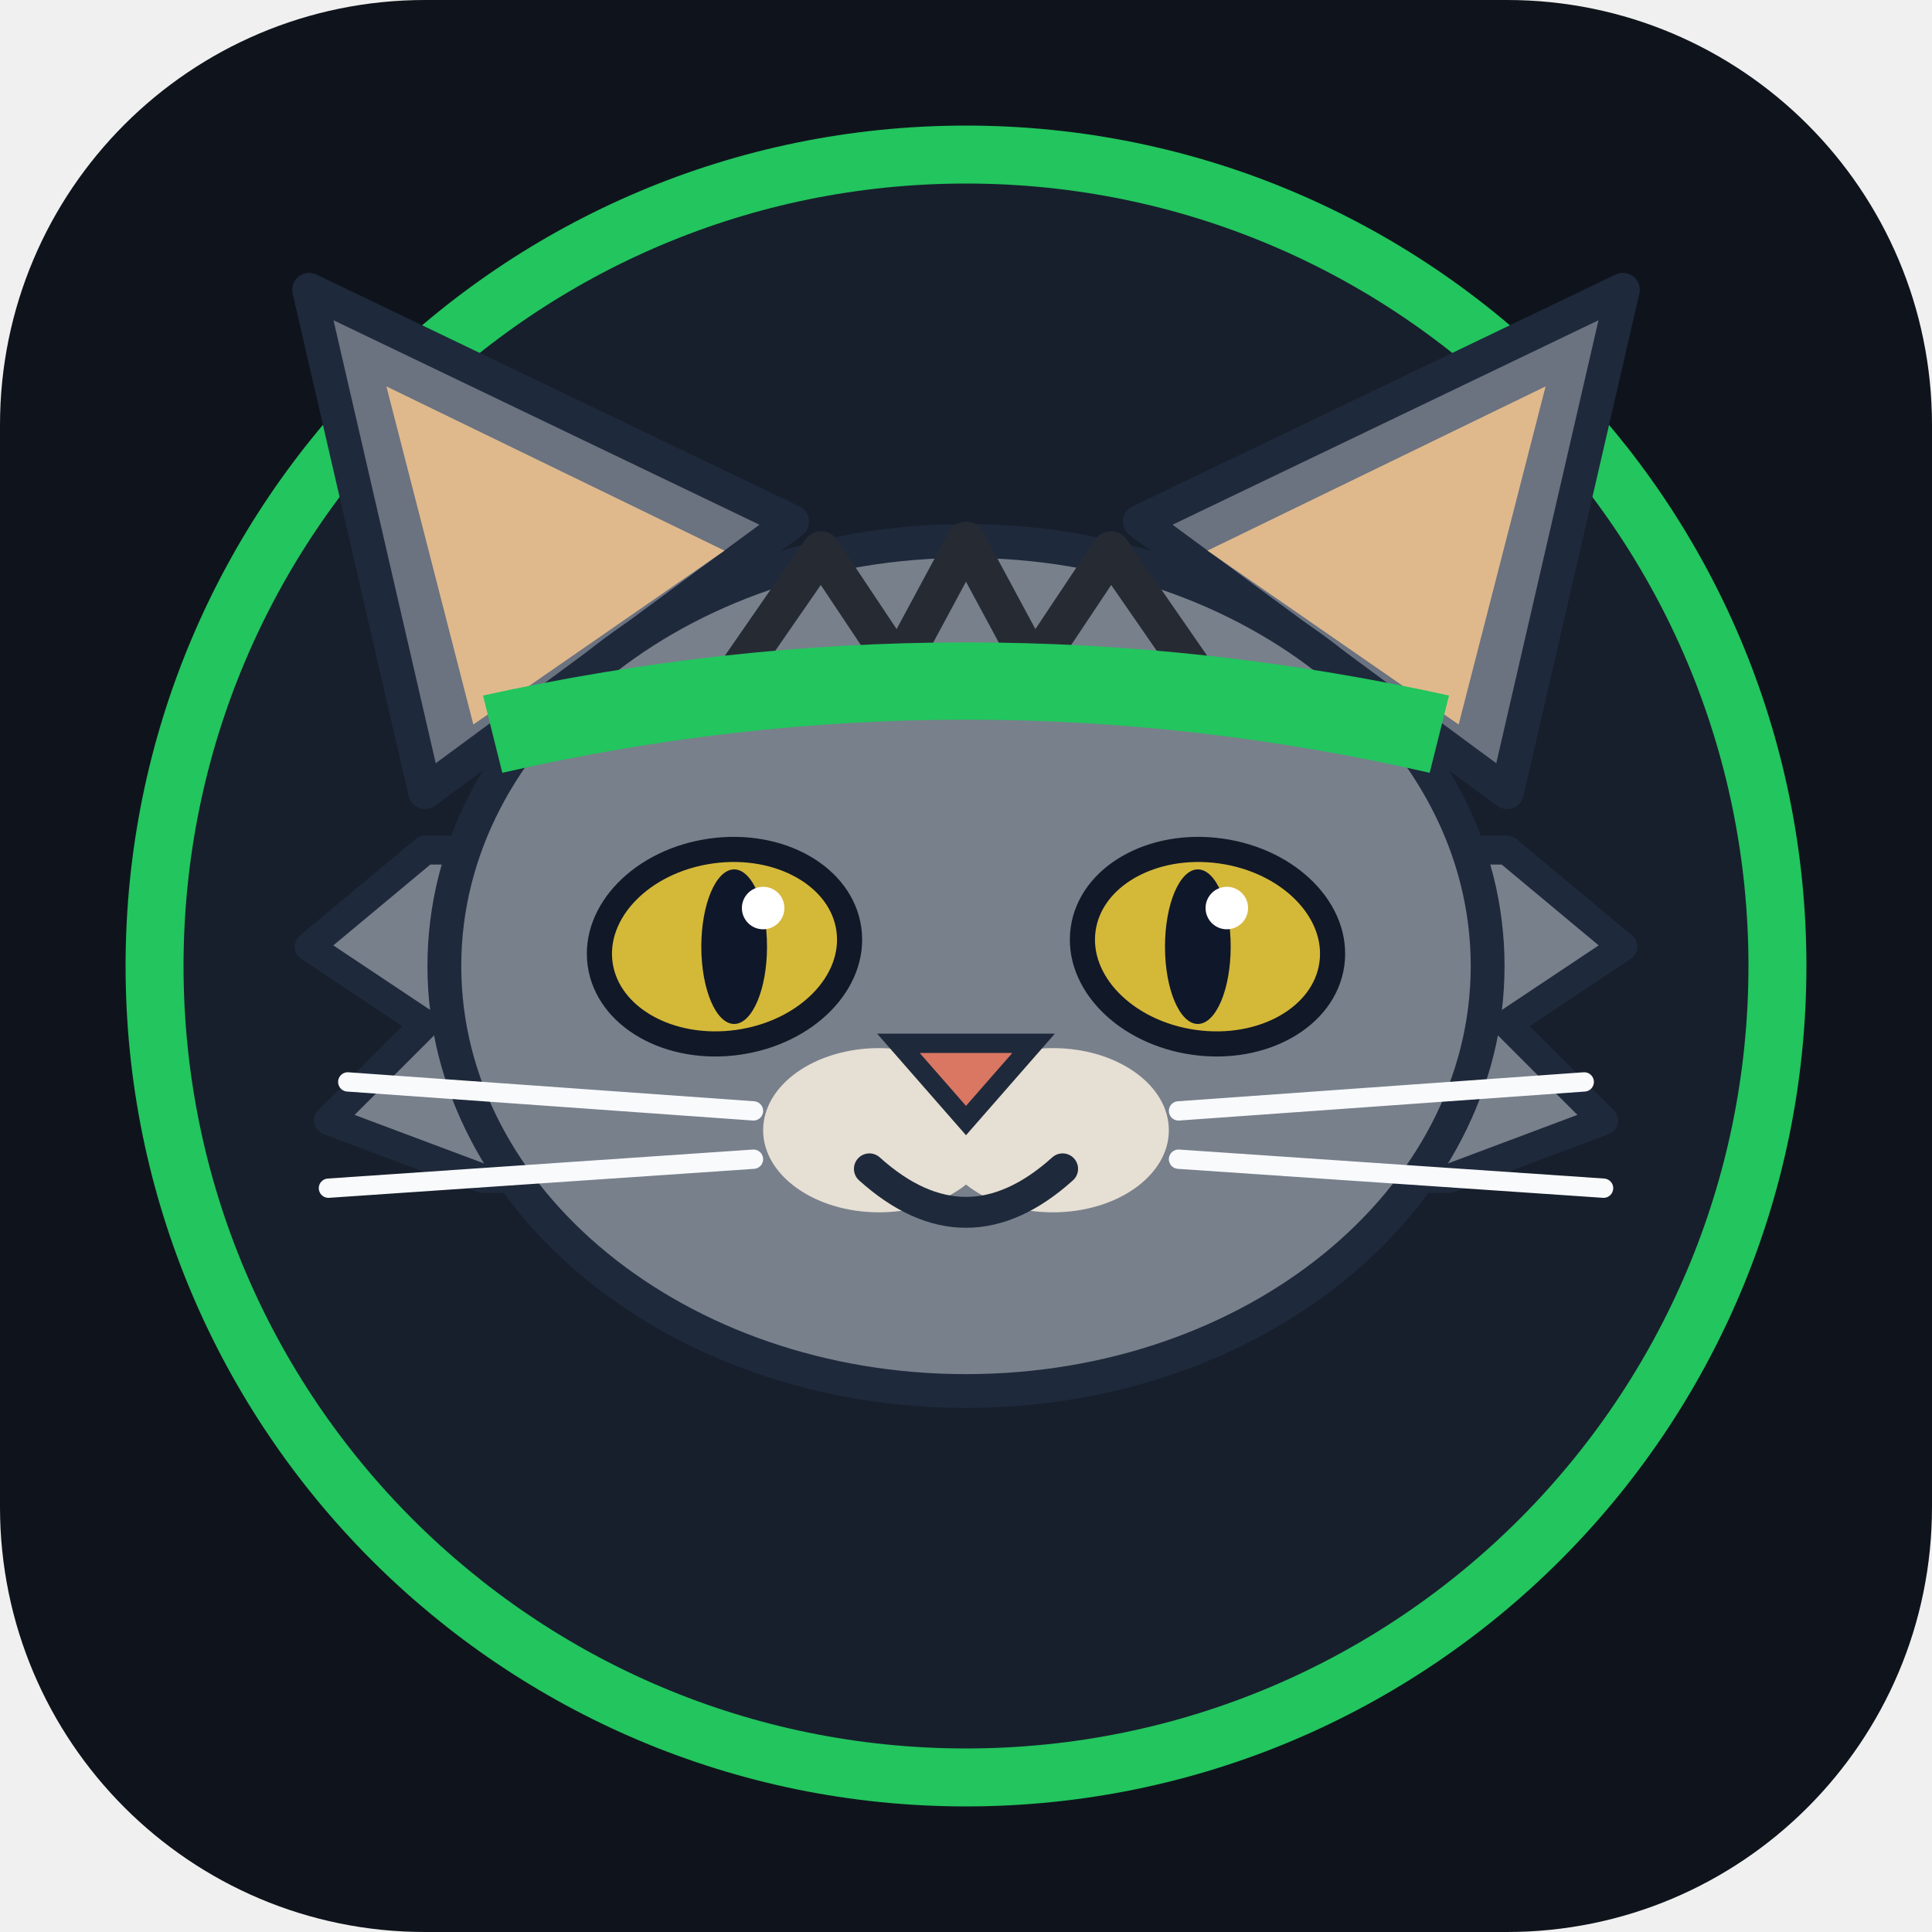
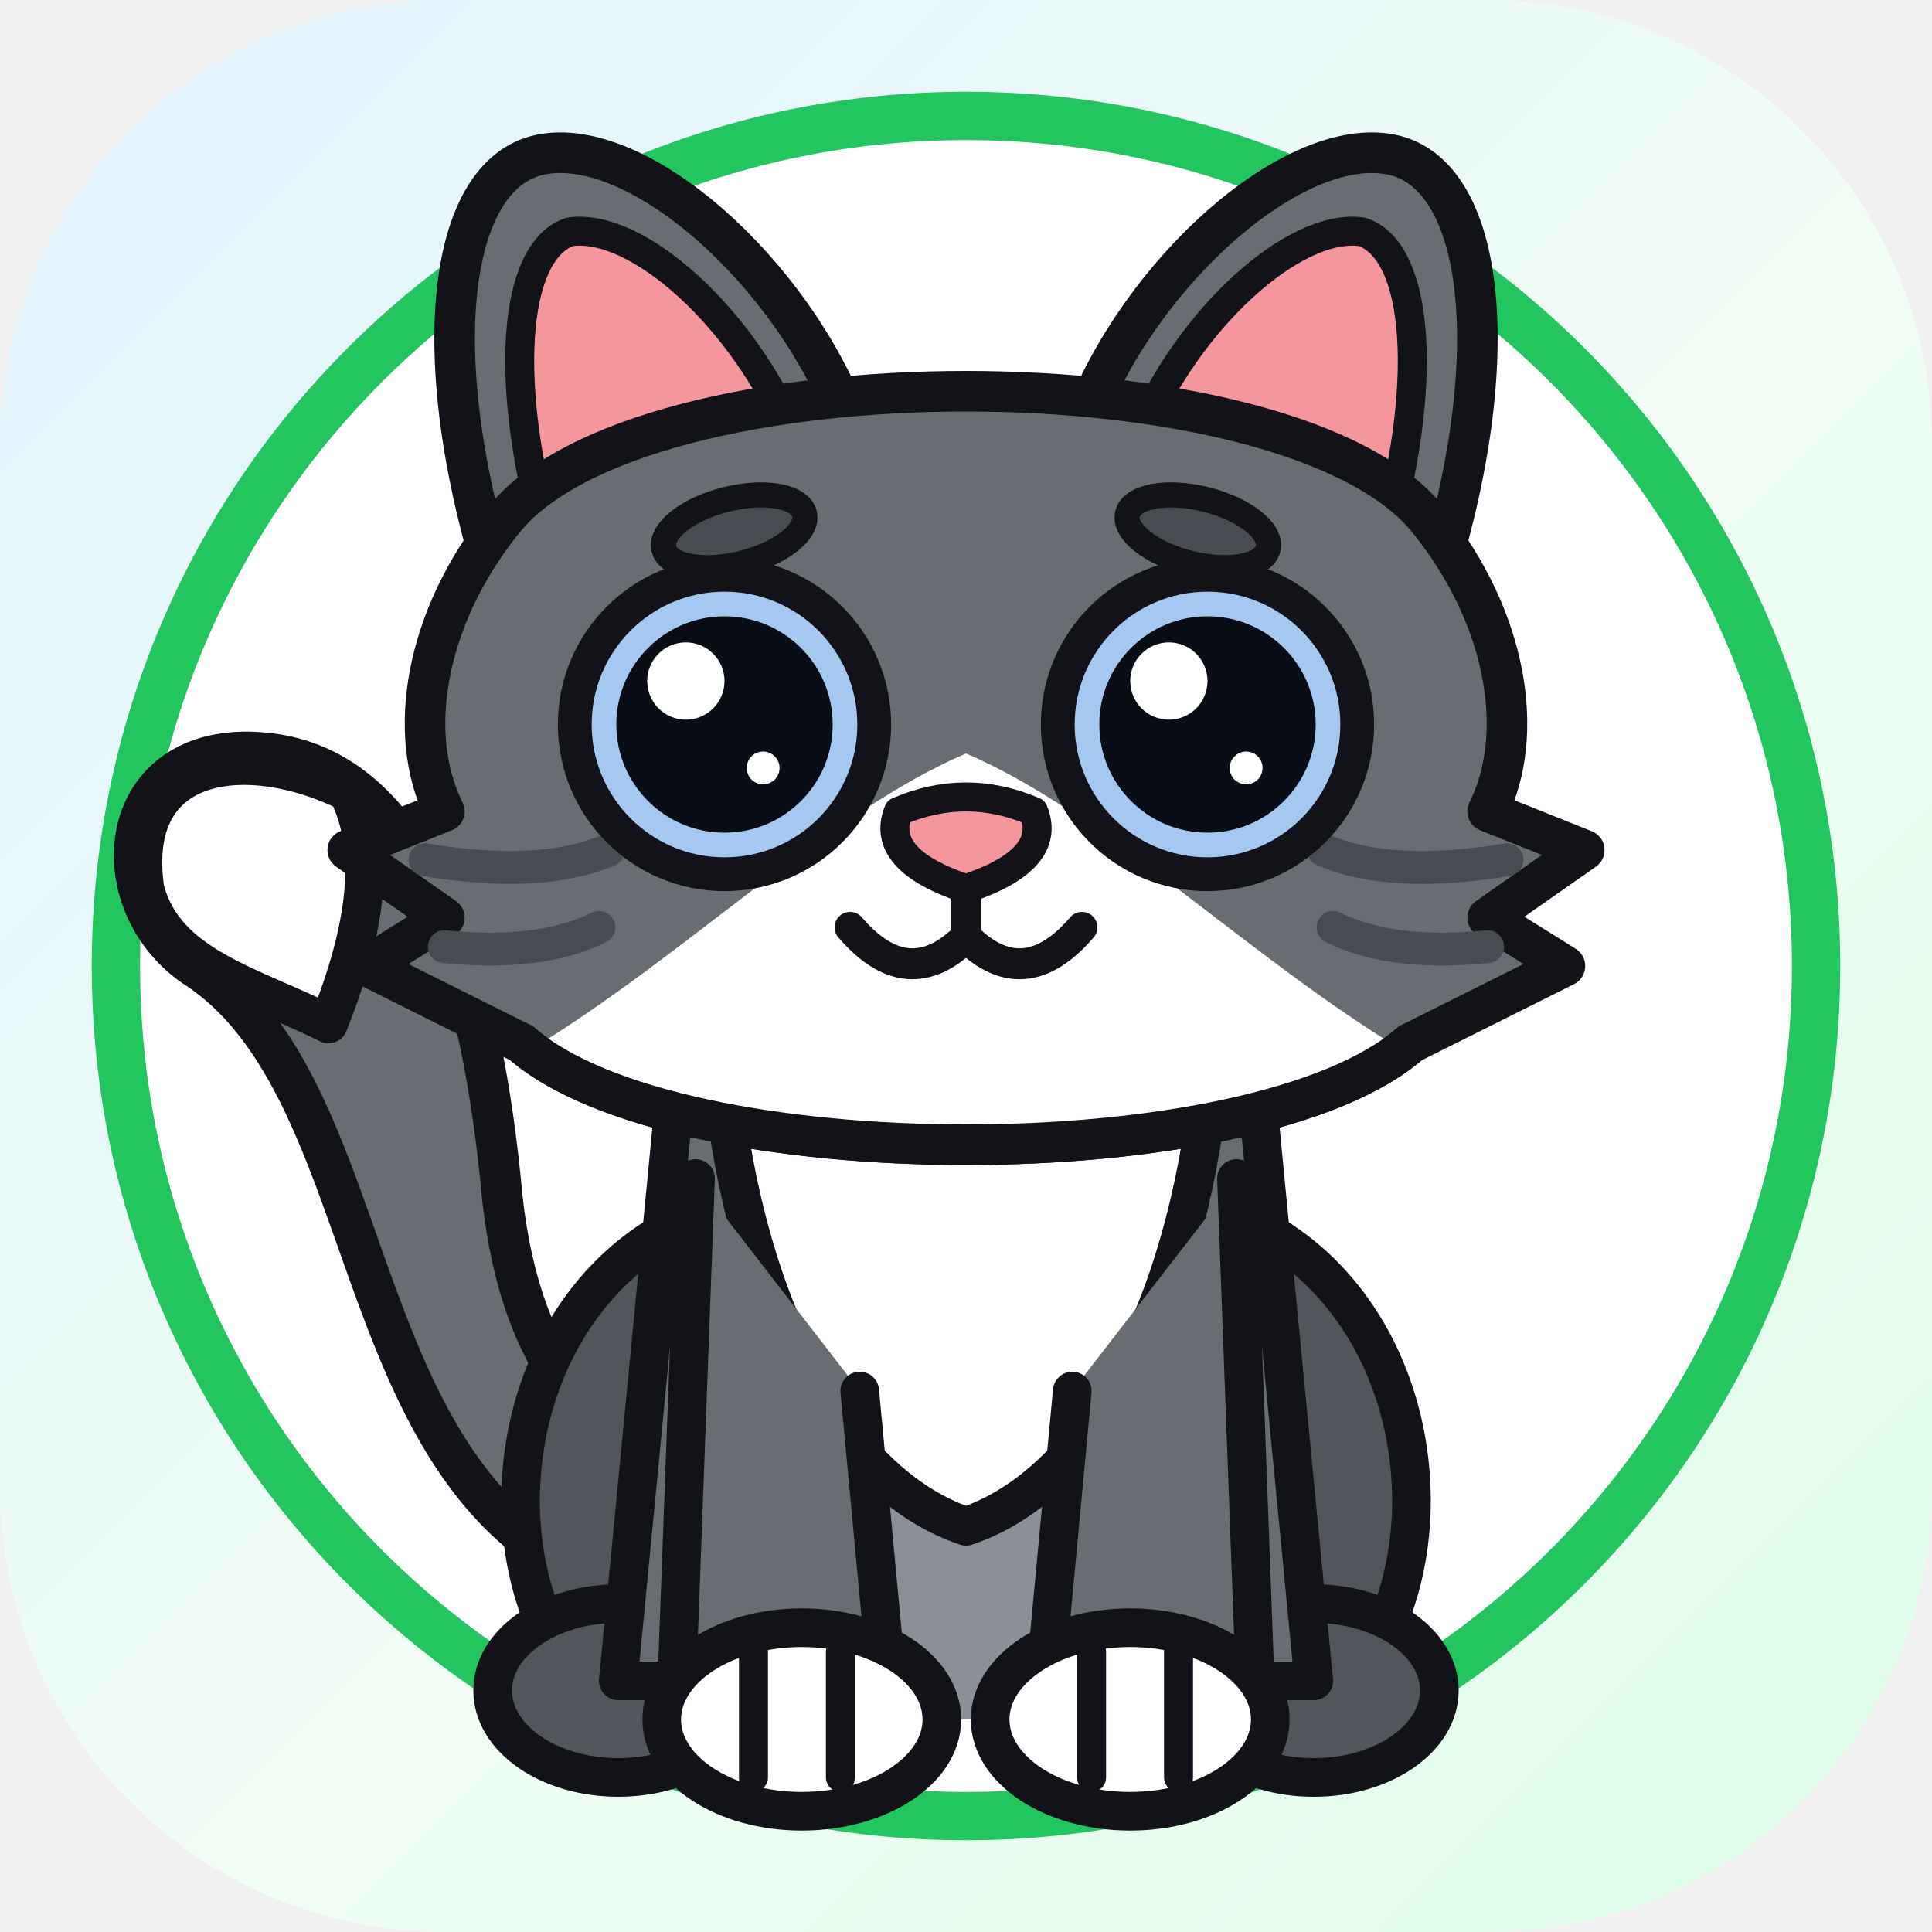
<svg xmlns="http://www.w3.org/2000/svg" viewBox="0 0 200 200">
-   <rect width="200" height="200" rx="44" fill="#0f141c" />
-   <circle cx="100" cy="100" r="84" fill="#171f2c" stroke="#22c55e" stroke-width="6" />
-   <path d="M44 82 L32 30 L82 54 Z" fill="#6b7280" stroke="#1e293b" stroke-width="3.5" stroke-linejoin="round" />
-   <path d="M49 75 L40 40 L75 57 Z" fill="#dfb98c" />
-   <path d="M156 82 L168 30 L118 54 Z" fill="#6b7280" stroke="#1e293b" stroke-width="3.5" stroke-linejoin="round" />
-   <path d="M151 75 L160 40 L125 57 Z" fill="#dfb98c" />
-   <path d="M44 88 L32 98 L44 106 L34 116 L50 122 L150 122 L166 116 L156 106 L168 98 L156 88 Z" fill="#78808c" stroke="#1e293b" stroke-width="3" stroke-linejoin="round" />
-   <ellipse cx="100" cy="100" rx="54" ry="44" fill="#78808c" stroke="#1e293b" stroke-width="3.5" />
-   <path d="M76 70 L85 57 L93 69 L100 56 L107 69 L115 57 L124 70" stroke="#262b33" stroke-width="4" stroke-linecap="round" stroke-linejoin="round" fill="none" />
-   <path d="M50 72 Q100 61 150 72 L148 80 Q100 69 52 80 Z" fill="#22c55e" />
-   <ellipse cx="75" cy="98" rx="13" ry="10" transform="rotate(-8 75 98)" fill="#d4b838" stroke="#111827" stroke-width="2.6" />
-   <ellipse cx="125" cy="98" rx="13" ry="10" transform="rotate(8 125 98)" fill="#d4b838" stroke="#111827" stroke-width="2.6" />
-   <ellipse cx="76" cy="98" rx="3.4" ry="8" fill="#0f172a" />
-   <ellipse cx="124" cy="98" rx="3.4" ry="8" fill="#0f172a" />
-   <circle cx="79" cy="94" r="2.2" fill="#ffffff" />
-   <circle cx="127" cy="94" r="2.2" fill="#ffffff" />
-   <ellipse cx="91" cy="117" rx="12" ry="8.5" fill="#e6dfd3" />
-   <ellipse cx="109" cy="117" rx="12" ry="8.5" fill="#e6dfd3" />
-   <polygon points="93,108 107,108 100,116" fill="#d97762" stroke="#1e293b" stroke-width="2" />
-   <path d="M90 121 Q100 130 110 121" stroke="#1e293b" stroke-width="3.2" stroke-linecap="round" fill="none" />
-   <path d="M78 115 L36 112 M78 120 L34 123 M122 115 L164 112 M122 120 L166 123" stroke="#f8fafc" stroke-width="2" stroke-linecap="round" />
+   <defs>
+     <linearGradient id="bgGrad" x1="0%" y1="0%" x2="100%" y2="100%">
+       <stop offset="0%" stop-color="#e0f2fe" />
+       <stop offset="55%" stop-color="#f0fdf4" />
+       <stop offset="100%" stop-color="#dcfce7" />
+     </linearGradient>
+   </defs>
+   <rect width="200" height="200" rx="46" fill="url(#bgGrad)" />
+   <circle cx="100" cy="100" r="88" fill="#ffffff" stroke="#22c55e" stroke-width="5" />
+   <g>
+     <path d="M72 166 C34 162, 42 114, 20 100 C10 93, 12 76, 28 78 C44 80, 50 102, 52 124 C54 142, 62 150, 74 154 Z" fill="#686c73" stroke="#111318" stroke-width="4.2" stroke-linejoin="round" />
+     <path d="M36 82 C26 77, 13 78, 15 92 C17 100, 26 102, 34 106 C38 96, 39 88, 36 82 Z" fill="#ffffff" stroke="#111318" stroke-width="4" stroke-linejoin="round" />
+   </g>
+   <path d="M68 128 C52 138, 50 162, 60 174 L78 174 Z" fill="#52565c" stroke="#111318" stroke-width="4" stroke-linejoin="round" />
+   <path d="M132 128 C148 138, 150 162, 140 174 L122 174 Z" fill="#52565c" stroke="#111318" stroke-width="4" stroke-linejoin="round" />
+   <ellipse cx="64" cy="175" rx="13" ry="9" fill="#52565c" stroke="#111318" stroke-width="4" />
+   <ellipse cx="136" cy="175" rx="13" ry="9" fill="#52565c" stroke="#111318" stroke-width="4" />
+   <path d="M70 112 L64 174 L136 174 L130 112 Z" fill="#686c73" stroke="#111318" stroke-width="4" stroke-linejoin="round" />
+   <ellipse cx="100" cy="160" rx="14" ry="18" fill="#8b9098" />
+   <path d="M75 114 Q100 122 125 114 C122 138, 112 154, 100 158 C88 154, 78 138, 75 114 Z" fill="#ffffff" stroke="#111318" stroke-width="4" stroke-linejoin="round" />
+   <path d="M72 122 L70 176 L92 176 L89 144" fill="#686c73" stroke="#111318" stroke-width="4" stroke-linecap="round" stroke-linejoin="round" />
+   <path d="M128 122 L130 176 L108 176 L111 144" fill="#686c73" stroke="#111318" stroke-width="4" stroke-linecap="round" stroke-linejoin="round" />
+   <ellipse cx="83" cy="178" rx="14.5" ry="9.5" fill="#ffffff" stroke="#111318" stroke-width="4" />
+   <path d="M78 171 L78 184 M87 171 L87 184" stroke="#111318" stroke-width="3" stroke-linecap="round" />
+   <ellipse cx="117" cy="178" rx="14.5" ry="9.5" fill="#ffffff" stroke="#111318" stroke-width="4" />
+   <path d="M113 171 L113 184 M122 171 L122 184" stroke="#111318" stroke-width="3" stroke-linecap="round" />
+   <path d="M52 62 C44 38, 46 18, 56 16 C66 14, 82 28, 88 44 Z" fill="#686c73" stroke="#111318" stroke-width="4.2" stroke-linejoin="round" />
+   <path d="M57 57 C52 40, 53 26, 59 24 C66 23, 77 33, 82 45 Z" fill="#f4979c" stroke="#111318" stroke-width="3" stroke-linejoin="round" />
+   <path d="M148 62 C156 38, 154 18, 144 16 C134 14, 118 28, 112 44 Z" fill="#686c73" stroke="#111318" stroke-width="4.2" stroke-linejoin="round" />
+   <path d="M143 57 C148 40, 147 26, 141 24 C134 23, 123 33, 118 45 Z" fill="#f4979c" stroke="#111318" stroke-width="3" stroke-linejoin="round" />
+   <path d="M52 54 C66 36, 134 36, 148 54 C156 64, 158 76, 154 84 L164 88 L154 95 L162 100 L146 108 C130 122, 70 122, 54 108 L38 100 L46 95 L36 88 L46 84 C42 76, 44 64, 52 54 Z" fill="#686c73" stroke="#111318" stroke-width="4.2" stroke-linejoin="round" />
+   <path d="M100 78 C86 84, 72 98, 56 108 C72 120, 128 120, 144 108 C128 98, 114 84, 100 78 Z" fill="#ffffff" />
+   <path d="M54 108 C70 122, 130 122, 146 108" fill="none" stroke="#111318" stroke-width="4.2" stroke-linecap="round" />
+   <path d="M44 89 Q56 91 63 88 M46 98 Q56 99 62 96" stroke="#484b52" stroke-width="3.4" stroke-linecap="round" fill="none" />
+   <path d="M156 89 Q144 91 137 88 M154 98 Q144 99 138 96" stroke="#484b52" stroke-width="3.4" stroke-linecap="round" fill="none" />
+   <ellipse cx="76" cy="55" rx="7.5" ry="3.4" transform="rotate(-14 76 55)" fill="#484b52" stroke="#111318" stroke-width="2.6" />
+   <ellipse cx="124" cy="55" rx="7.5" ry="3.4" transform="rotate(14 124 55)" fill="#484b52" stroke="#111318" stroke-width="2.6" />
+   <circle cx="75" cy="75" r="15.5" fill="#a5c8f0" stroke="#111318" stroke-width="3.5" />
+   <circle cx="75" cy="75" r="11.2" fill="#090d16" />
+   <circle cx="71" cy="70.5" r="4" fill="#ffffff" />
+   <circle cx="79" cy="79.5" r="1.7" fill="#ffffff" />
+   <circle cx="125" cy="75" r="15.5" fill="#a5c8f0" stroke="#111318" stroke-width="3.5" />
+   <circle cx="125" cy="75" r="11.2" fill="#090d16" />
+   <circle cx="121" cy="70.5" r="4" fill="#ffffff" />
+   <circle cx="129" cy="79.5" r="1.7" fill="#ffffff" />
+   <path d="M93 84 Q100 81 107 84 Q109 89 100 92 Q91 89 93 84 Z" fill="#f4979c" stroke="#111318" stroke-width="3" stroke-linejoin="round" />
+   <path d="M100 92 L100 97 M88 96 Q94 103 100 97 Q106 103 112 96" fill="none" stroke="#111318" stroke-width="3.2" stroke-linecap="round" stroke-linejoin="round" />
</svg>
